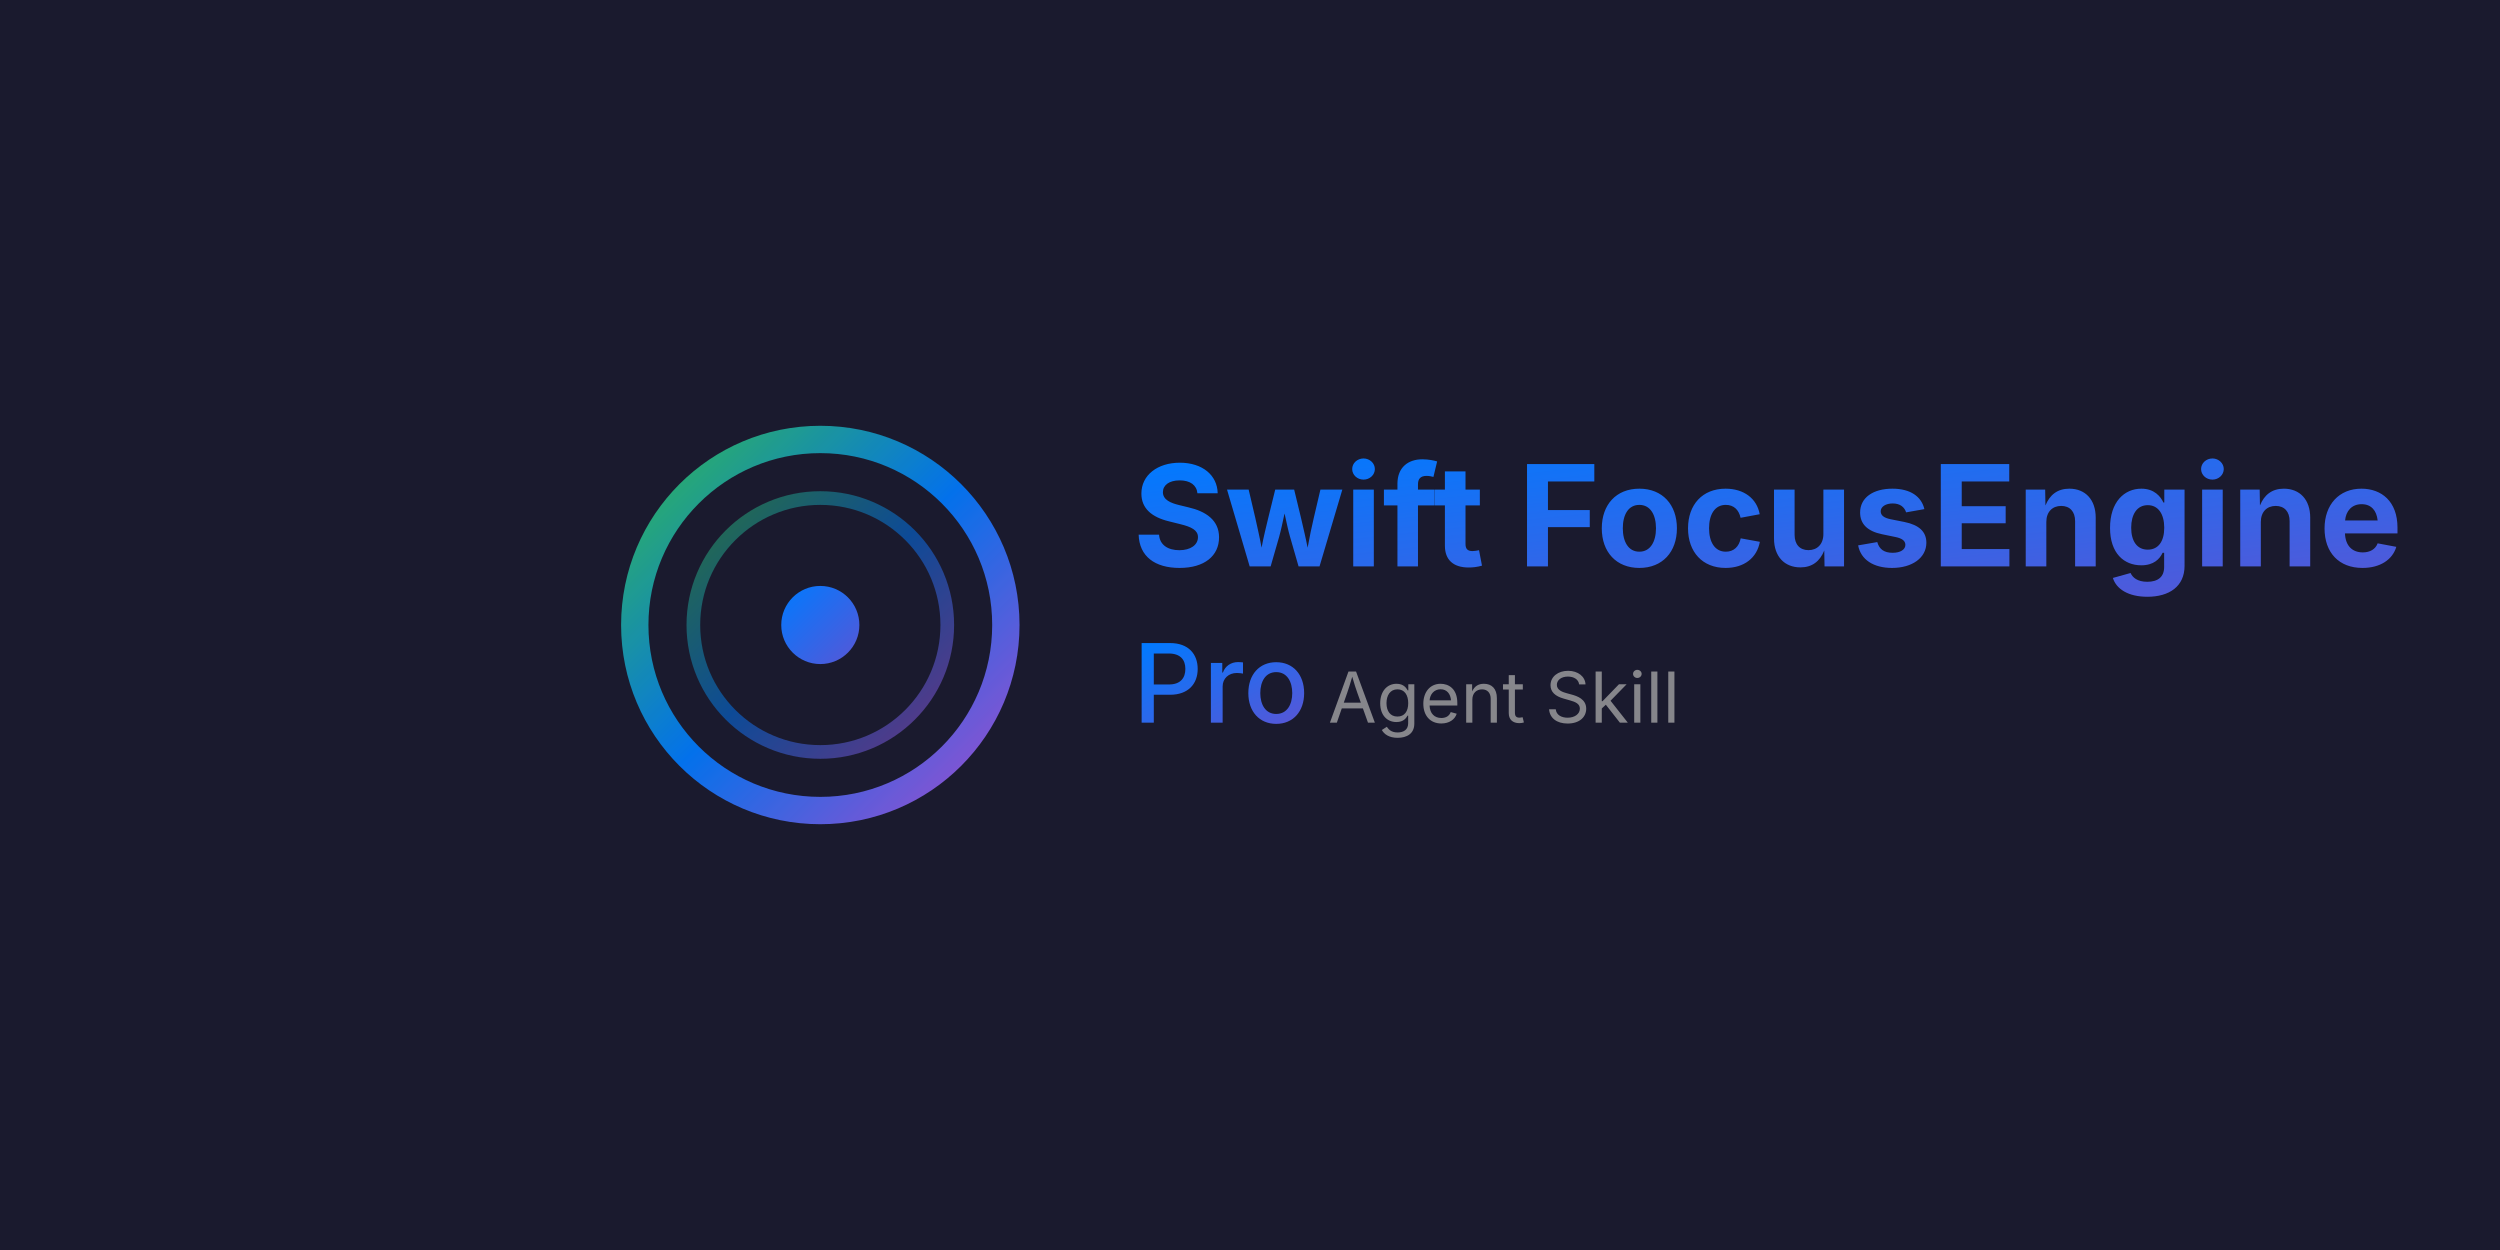
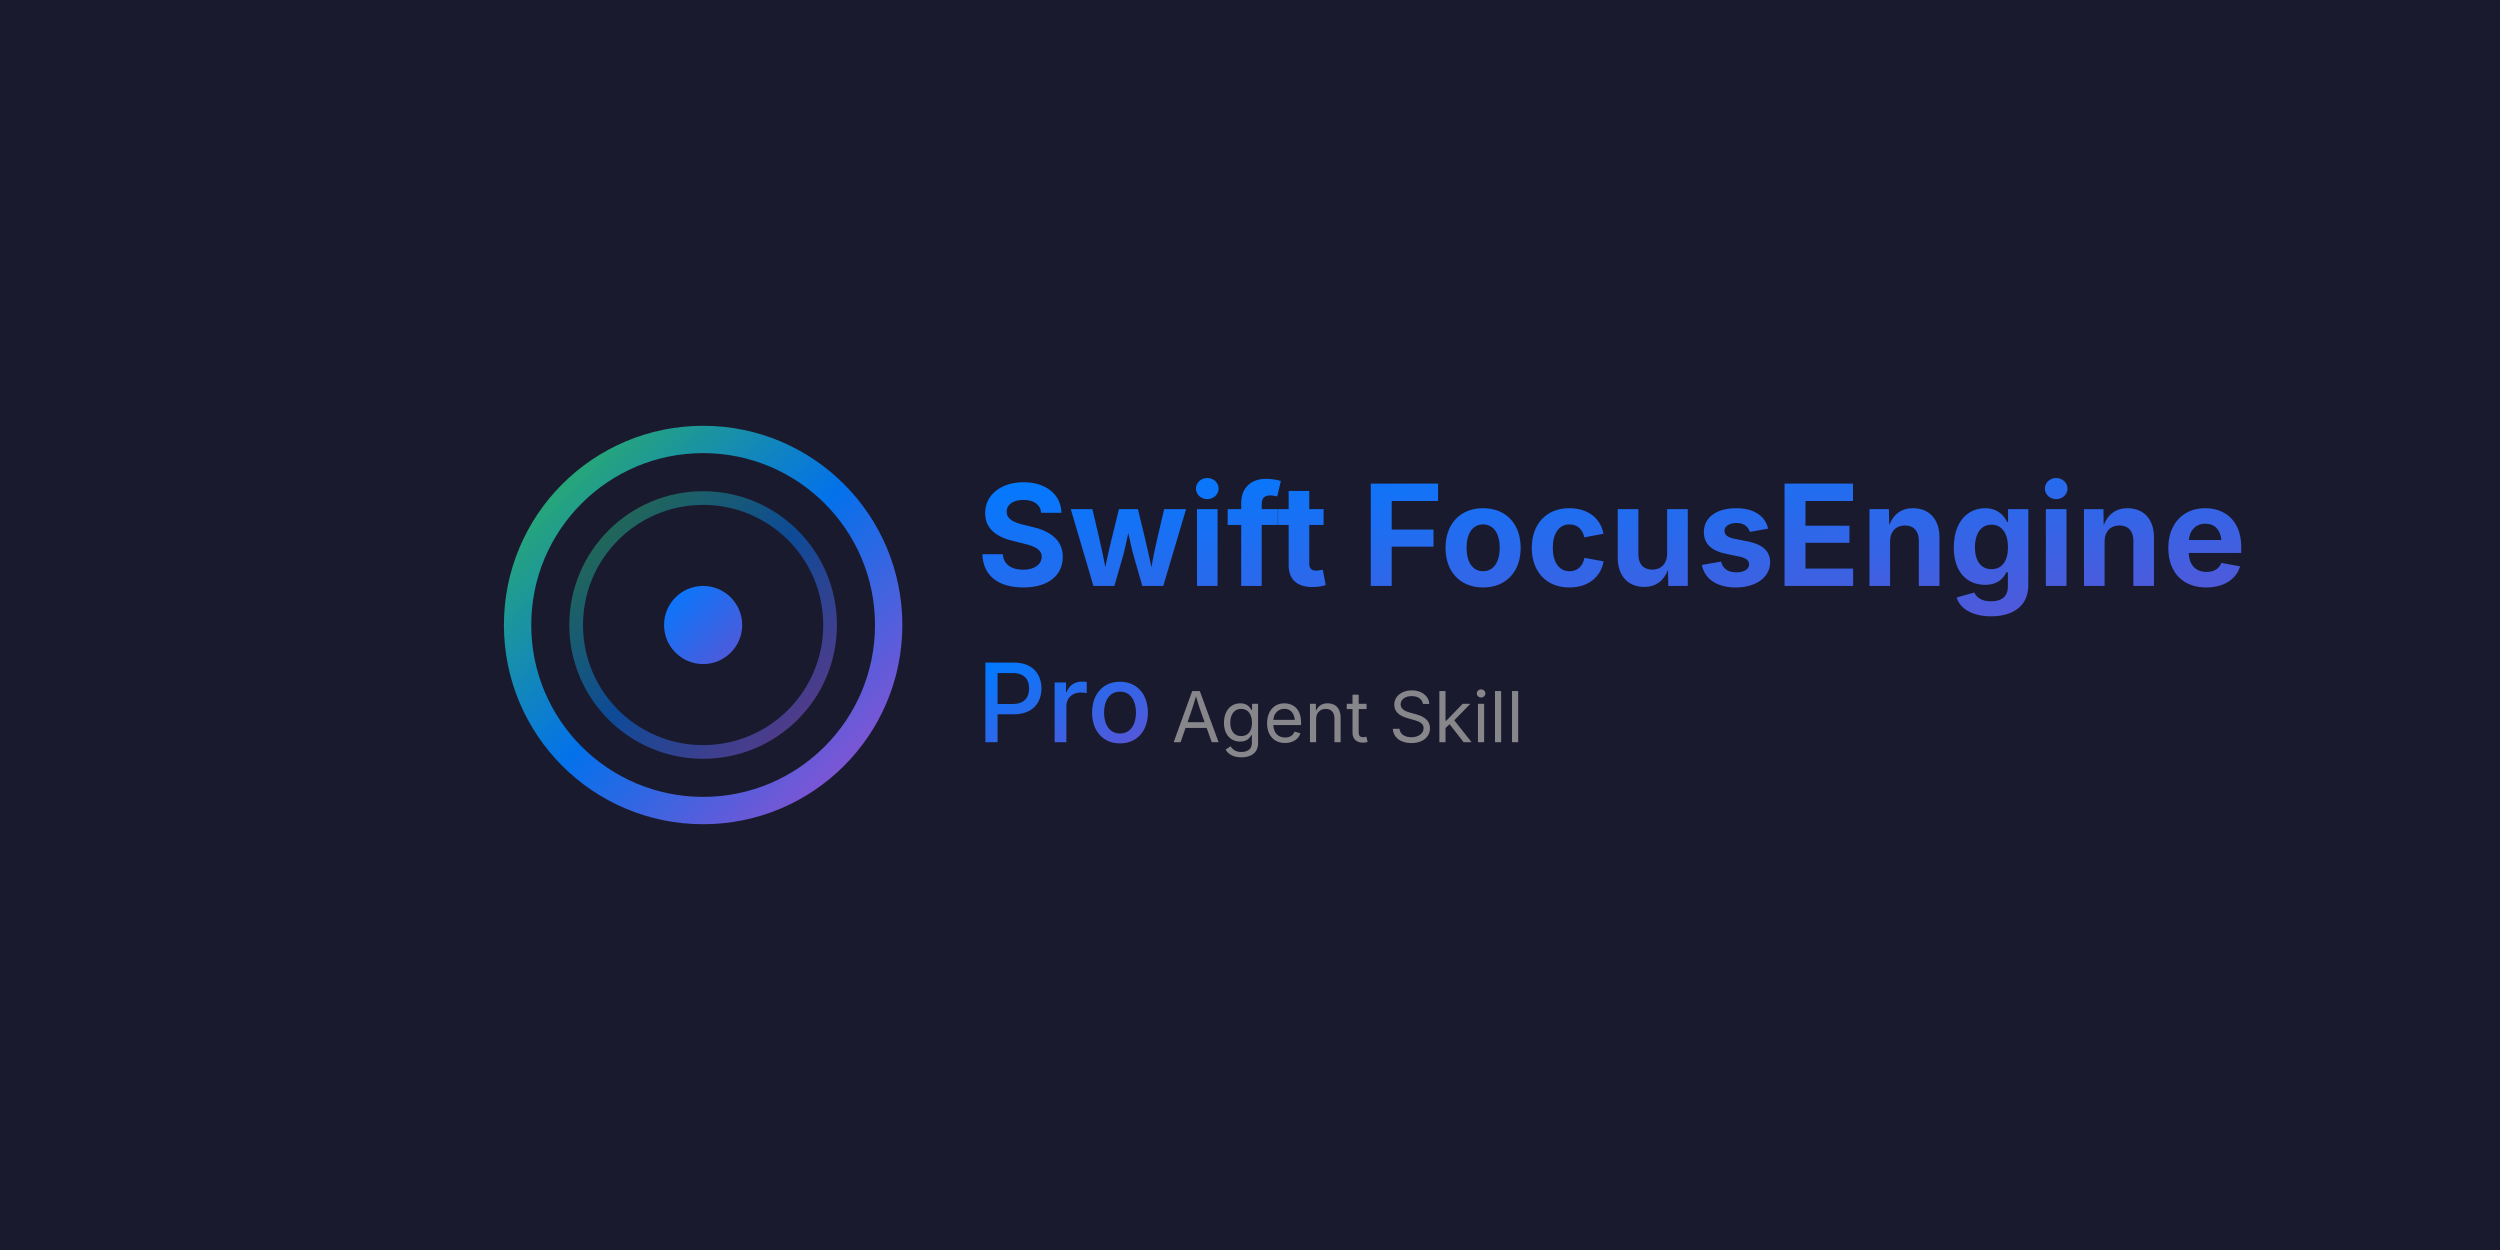
<svg xmlns="http://www.w3.org/2000/svg" width="1280" height="640" viewBox="0 0 1280 640" fill="none">
  <defs>
    <linearGradient id="grad" x1="0%" y1="0%" x2="100%" y2="100%">
      <stop offset="0%" style="stop-color:#007AFF;stop-opacity:1" />
      <stop offset="100%" style="stop-color:#5856D6;stop-opacity:1" />
    </linearGradient>
    <linearGradient id="ring" x1="0%" y1="0%" x2="100%" y2="100%">
      <stop offset="0%" style="stop-color:#34C759;stop-opacity:1" />
      <stop offset="50%" style="stop-color:#007AFF;stop-opacity:1" />
      <stop offset="100%" style="stop-color:#AF52DE;stop-opacity:1" />
    </linearGradient>
  </defs>
  <rect width="1280" height="640" fill="#1a1a2e" />
-   <g transform="translate(300, 200)">
-     <circle cx="120" cy="120" r="95" stroke="url(#ring)" stroke-width="14" fill="none" opacity="0.9" />
-     <circle cx="120" cy="120" r="65" stroke="url(#ring)" stroke-width="7" fill="none" opacity="0.5" />
-     <circle cx="120" cy="120" r="20" fill="url(#grad)" />
-     <line x1="120" y1="5" x2="120" y2="45" stroke="url(#ring)" stroke-width="6" stroke-linecap="round" opacity="0.7" />
-     <line x1="120" y1="195" x2="120" y2="235" stroke="url(#ring)" stroke-width="6" stroke-linecap="round" opacity="0.7" />
-     <line x1="5" y1="120" x2="45" y2="120" stroke="url(#ring)" stroke-width="6" stroke-linecap="round" opacity="0.7" />
-     <line x1="195" y1="120" x2="235" y2="120" stroke="url(#ring)" stroke-width="6" stroke-linecap="round" opacity="0.7" />
+   <g transform="translate(640, 320)">
+     <g transform="translate(-280, 0)">
+       <circle cx="0" cy="0" r="95" stroke="url(#ring)" stroke-width="14" fill="none" opacity="0.9" />
+       <circle cx="0" cy="0" r="65" stroke="url(#ring)" stroke-width="7" fill="none" opacity="0.5" />
+       <circle cx="0" cy="0" r="20" fill="url(#grad)" />
+       <line x1="0" y1="-115" x2="0" y2="-75" stroke="url(#ring)" stroke-width="6" stroke-linecap="round" opacity="0.7" />
+       <line x1="0" y1="75" x2="0" y2="115" stroke="url(#ring)" stroke-width="6" stroke-linecap="round" opacity="0.7" />
+       <line x1="-115" y1="0" x2="-75" y2="0" stroke="url(#ring)" stroke-width="6" stroke-linecap="round" opacity="0.7" />
+       <line x1="75" y1="0" x2="115" y2="0" stroke="url(#ring)" stroke-width="6" stroke-linecap="round" opacity="0.7" />
+     </g>
+     <text x="-140" y="-20" font-family="-apple-system, SF Pro Display, Helvetica Neue, sans-serif" font-size="72" font-weight="700" fill="url(#grad)">Swift FocusEngine</text>
+     <text x="-140" y="60" font-family="-apple-system, SF Pro Display, Helvetica Neue, sans-serif" font-size="56" font-weight="500" fill="url(#grad)">Pro</text>
+     <text x="-40" y="60" font-family="-apple-system, SF Pro Display, Helvetica Neue, sans-serif" font-size="36" font-weight="400" fill="#86868B">Agent Skill</text>
  </g>
-   <text x="580" y="290" font-family="-apple-system, SF Pro Display, Helvetica Neue, sans-serif" font-size="72" font-weight="700" fill="url(#grad)">Swift FocusEngine</text>
-   <text x="580" y="370" font-family="-apple-system, SF Pro Display, Helvetica Neue, sans-serif" font-size="56" font-weight="500" fill="url(#grad)">Pro</text>
-   <text x="680" y="370" font-family="-apple-system, SF Pro Display, Helvetica Neue, sans-serif" font-size="36" font-weight="400" fill="#86868B">Agent Skill</text>
</svg>
